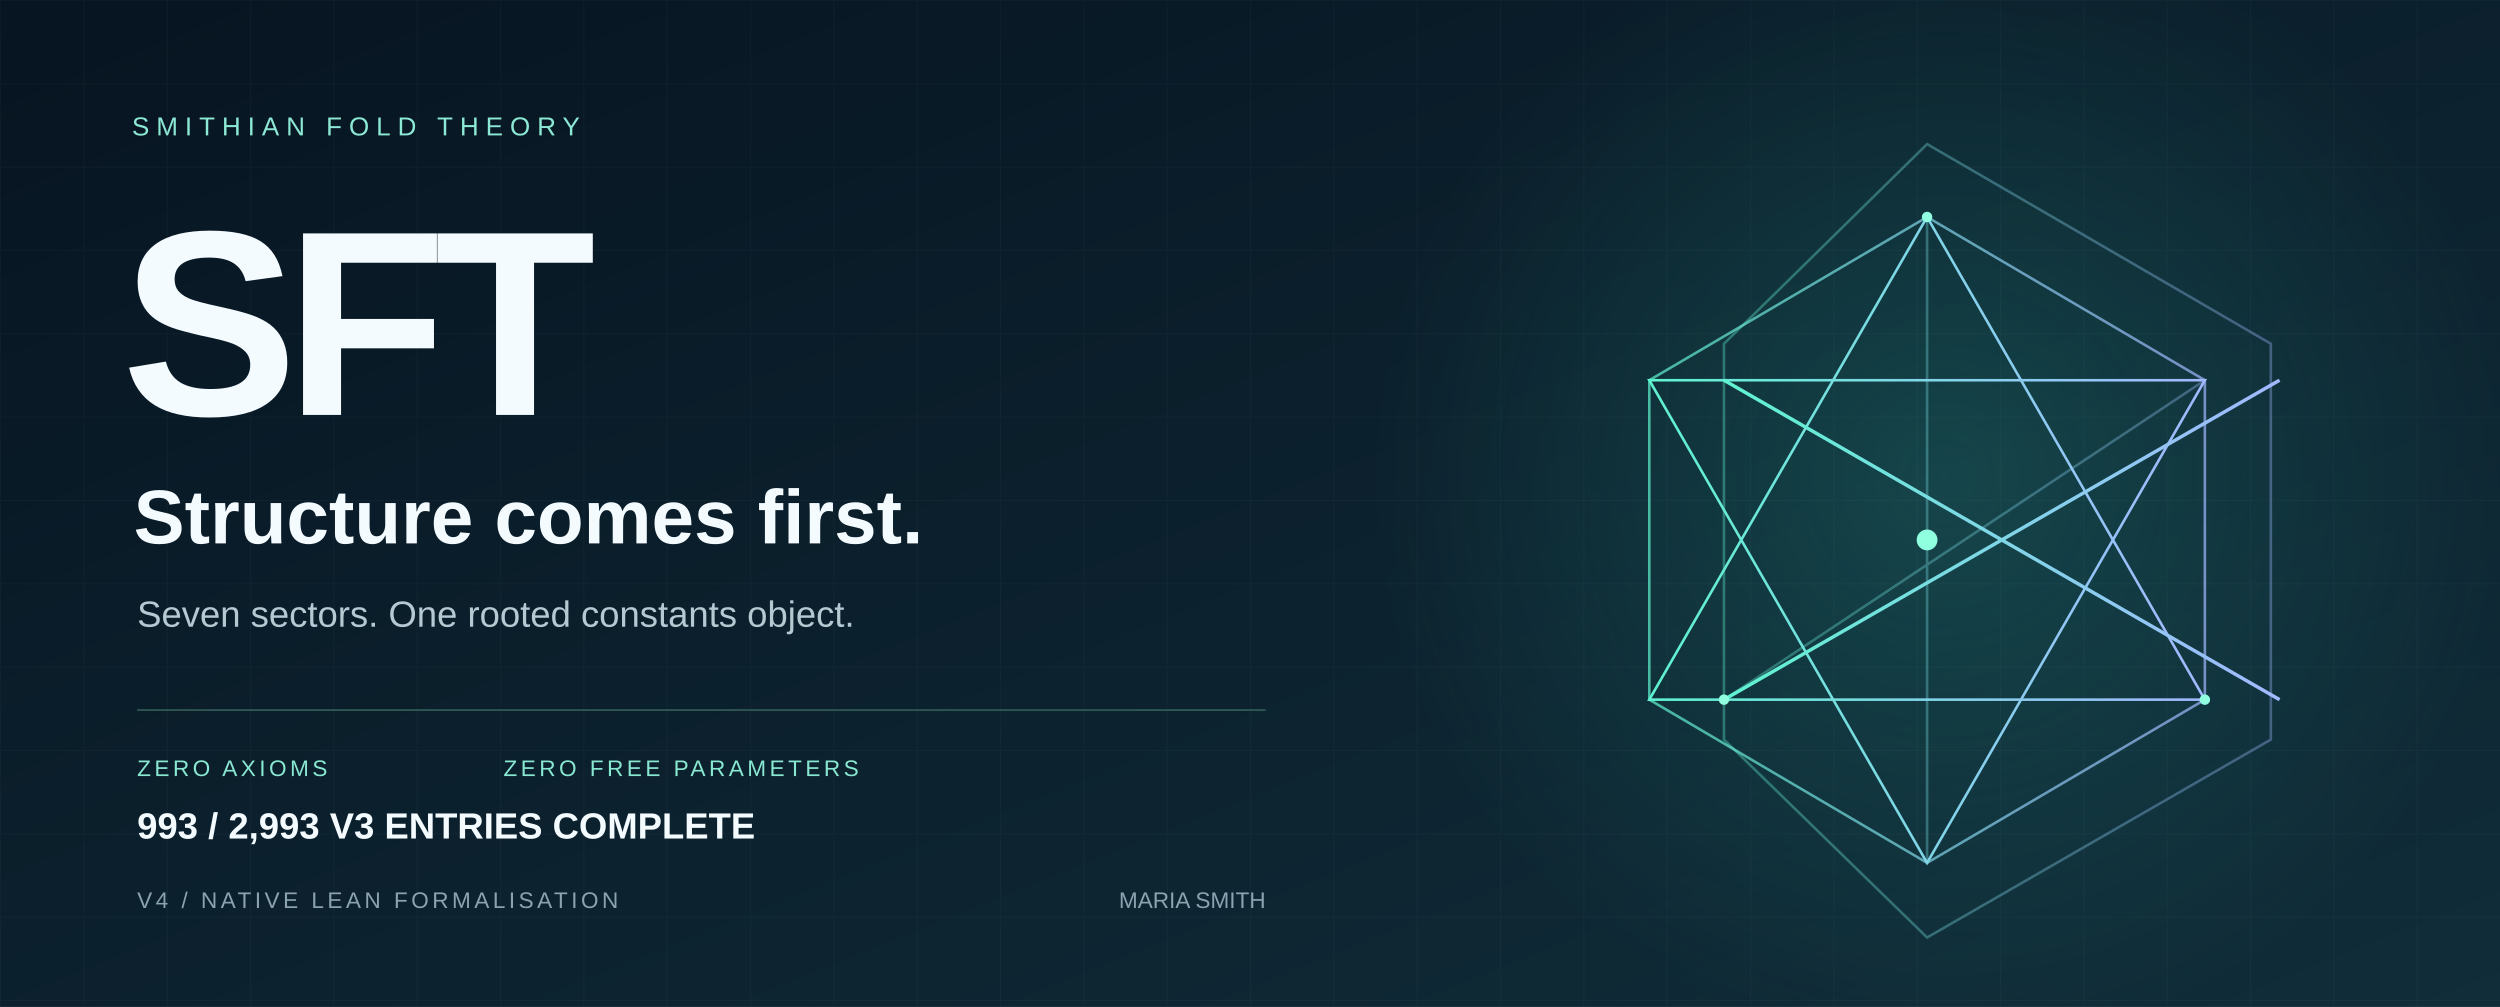
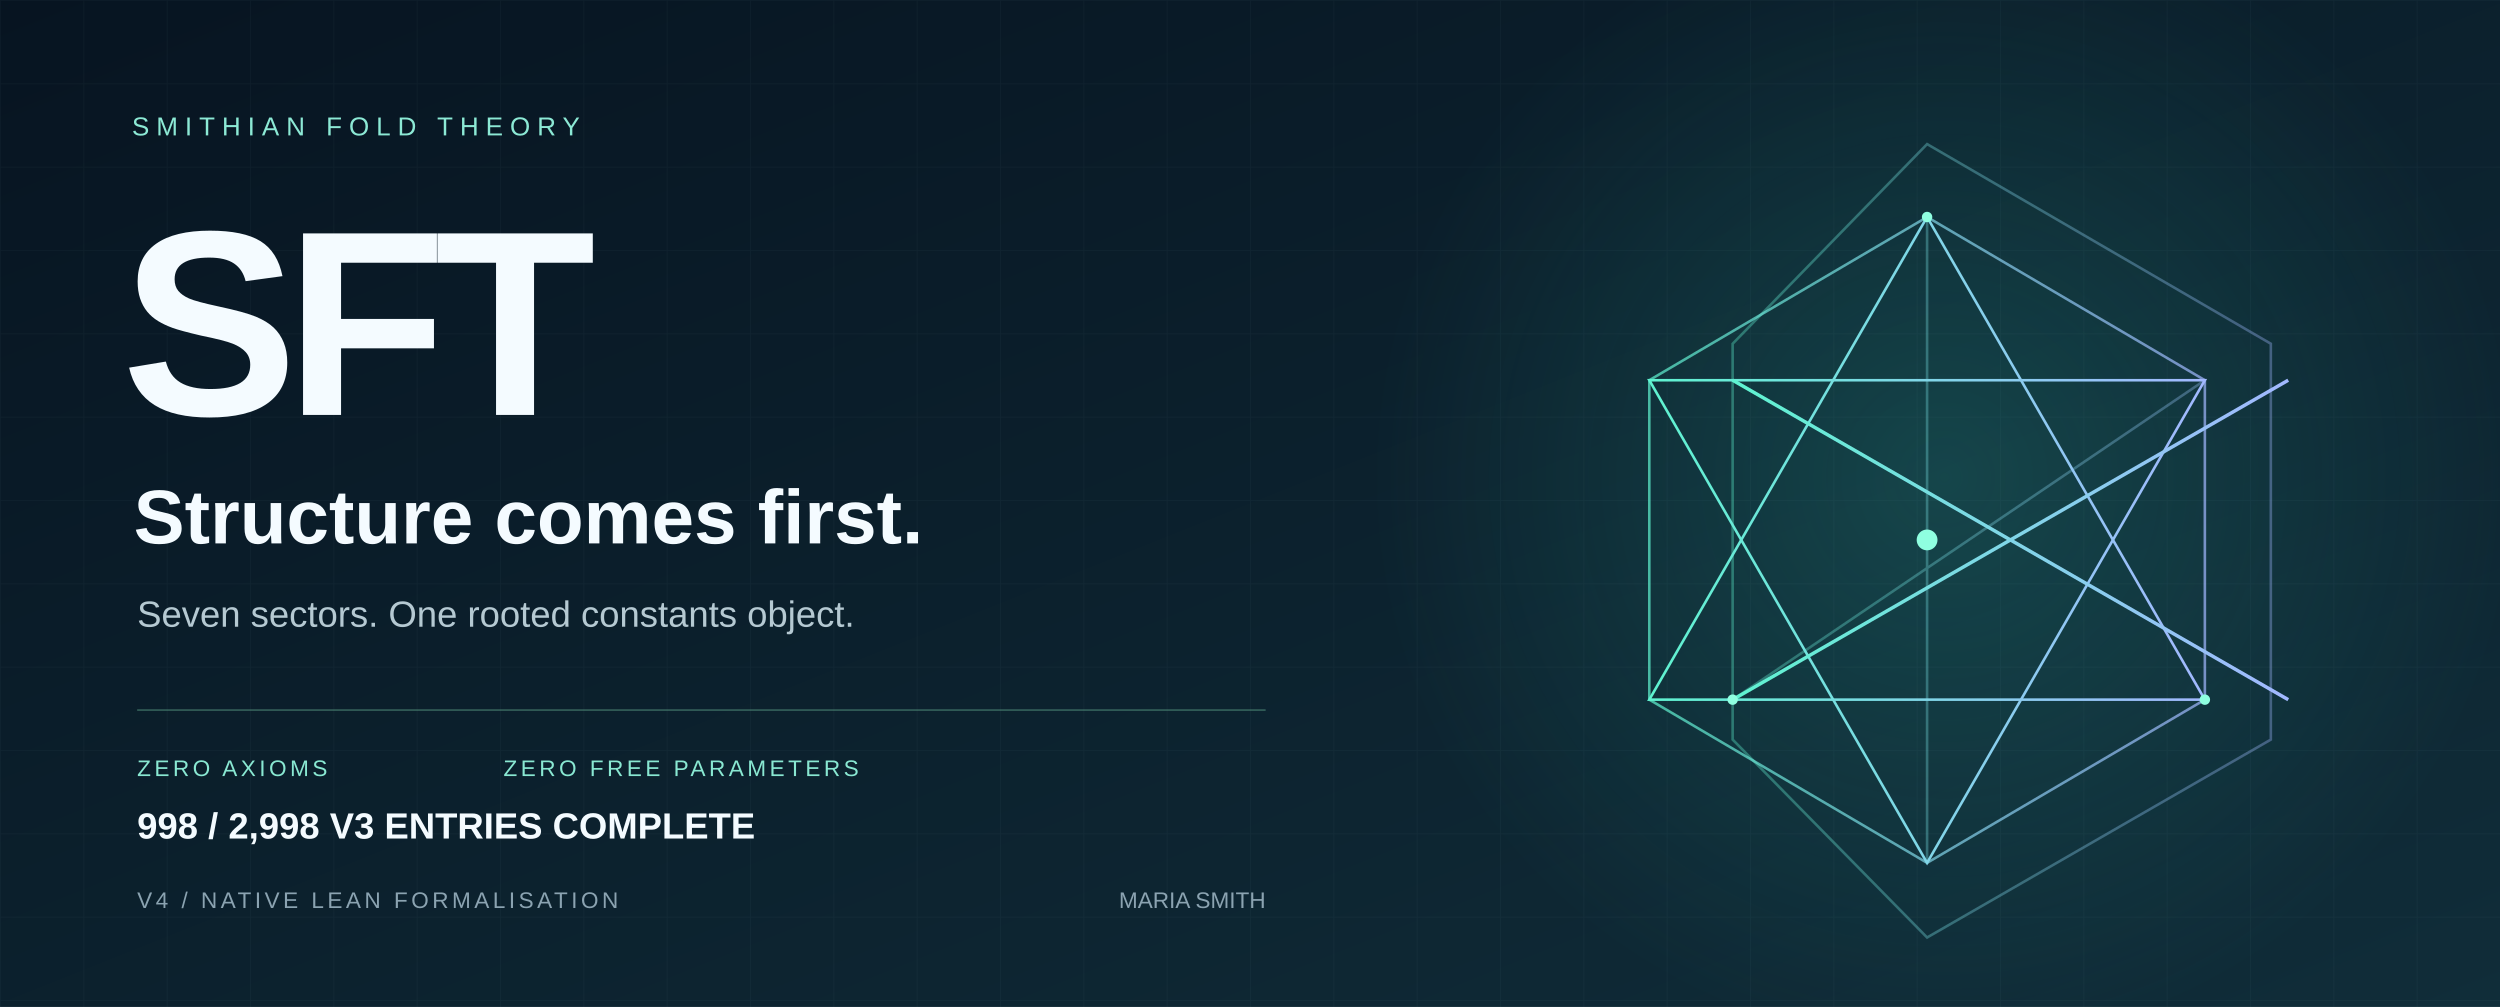
<svg xmlns="http://www.w3.org/2000/svg" width="1440" height="580" viewBox="0 0 1440 580" role="img" aria-labelledby="title desc">
  <defs>
    <linearGradient id="bg" x2="1" y2="1">
      <stop stop-color="#071421" />
      <stop offset="1" stop-color="#102d39" />
    </linearGradient>
    <linearGradient id="edge">
      <stop stop-color="#5ff3d0" />
      <stop offset="1" stop-color="#a2b8ff" />
    </linearGradient>
    <radialGradient id="glow">
      <stop stop-color="#36ccb4" stop-opacity=".2" />
      <stop offset="1" stop-color="#36ccb4" stop-opacity="0" />
    </radialGradient>
    <pattern id="grid" width="48" height="48" patternUnits="userSpaceOnUse">
      <path d="M48 0H0V48" fill="none" stroke="#c6eee7" stroke-opacity=".035" />
    </pattern>
  </defs>
  <path fill="url(#bg)" d="M0 0h1440v580H0z" />
  <path fill="url(#grid)" d="M0 0h1440v580H0z" />
  <circle cx="1120" cy="275" r="330" fill="url(#glow)" />
  <g fill="none" stroke="url(#edge)" stroke-width="1.5">
-     <path d="M1110 83 1308 198 1308 426 1110 540 993 426 993 198Z" opacity=".36" />
+     <path d="M1110 83 1308 198 1308 426 1110 540 998 426 998 198Z" opacity=".36" />
    <path d="m1110 125 160 94v184l-160 94-160-94V219Z" opacity=".7" />
-     <path d="m1110 125 0 372M993 219l320 184M1270 219 993 403" opacity=".35" />
+     <path d="m1110 125 0 372M998 219l320 184M1270 219 998 403" opacity=".35" />
    <path d="m1110 125 160 278-320 0Z" />
    <path d="m1110 497 160-278-320 0Z" />
-     <path d="m993 219 160 92 160-92M993 403l160-92 160 92" stroke-width="2" />
+     <path d="m998 219 160 92 160-92M998 403l160-92 160 92" stroke-width="2" />
  </g>
  <circle cx="1110" cy="311" r="6" fill="#8fffe0" />
  <g fill="#8fffe0">
    <circle cx="1110" cy="125" r="3" />
-     <circle cx="993" cy="403" r="3" />
+     <circle cx="998" cy="403" r="3" />
    <circle cx="1270" cy="403" r="3" />
  </g>
  <g font-family="Arial, Helvetica, sans-serif">
    <text x="76" y="78" fill="#8ce9d5" font-size="15" letter-spacing="4">SMITHIAN FOLD THEORY</text>
    <text x="70" y="239" fill="#f4fbff" font-weight="700" font-size="152" letter-spacing="-7">SFT</text>
    <text x="77" y="313" fill="#f4fbff" font-size="44" font-weight="600">Structure comes first.</text>
    <text x="79" y="361" fill="#b5c9d2" font-size="21">Seven sectors. One rooted constants object.</text>
-     <path d="M79 409H729" stroke="#599382" stroke-opacity=".5" />
+     <path d="M79 409H729" stroke="#599882" stroke-opacity=".5" />
    <text x="79" y="447" fill="#89e8d2" font-size="13" letter-spacing="2">ZERO AXIOMS</text>
    <text x="290" y="447" fill="#89e8d2" font-size="13" letter-spacing="2">ZERO FREE PARAMETERS</text>
    <text x="79" y="523" fill="#8ba3b1" font-size="13" letter-spacing="2">V4 / NATIVE LEAN FORMALISATION</text>
    <text x="729" y="523" fill="#8ba3b1" font-size="13" text-anchor="end">MARIA SMITH</text>
-     <text x="79" y="483" fill="#f4fbff" font-size="21" font-weight="600">993 / 2,993 V3 ENTRIES COMPLETE</text>
+     <text x="79" y="483" fill="#f4fbff" font-size="21" font-weight="600">998 / 2,998 V3 ENTRIES COMPLETE</text>
  </g>
</svg>
